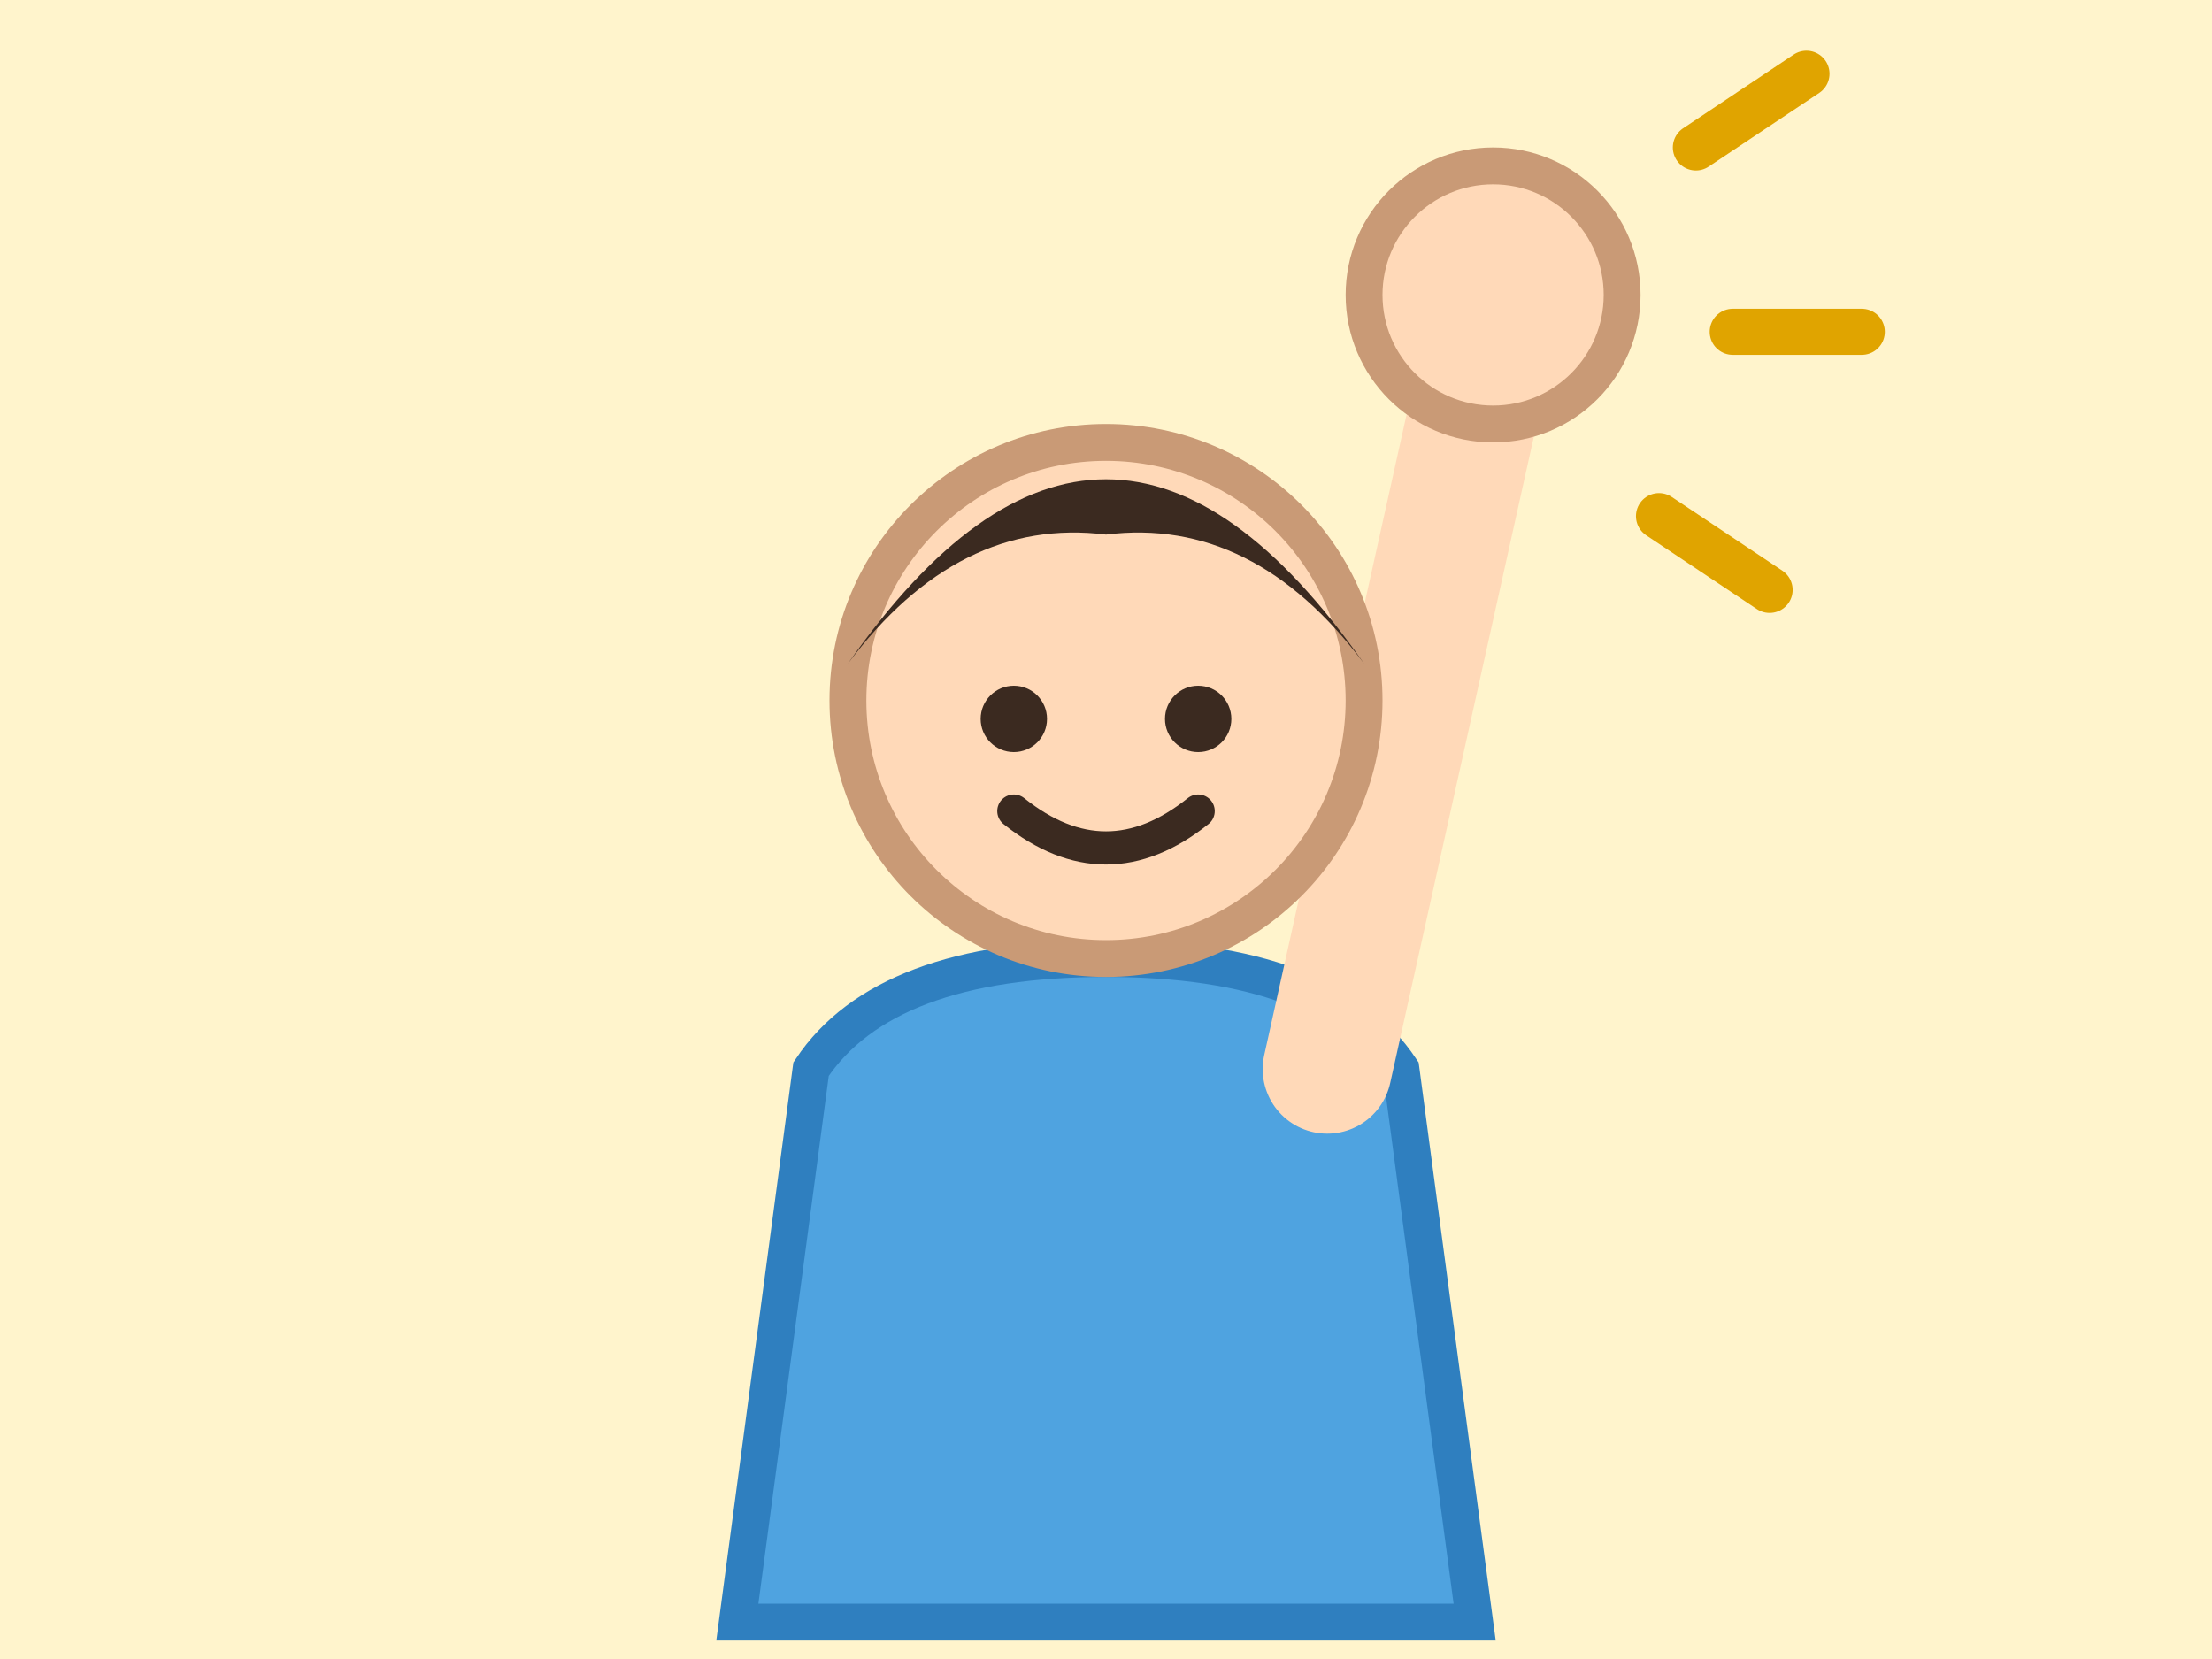
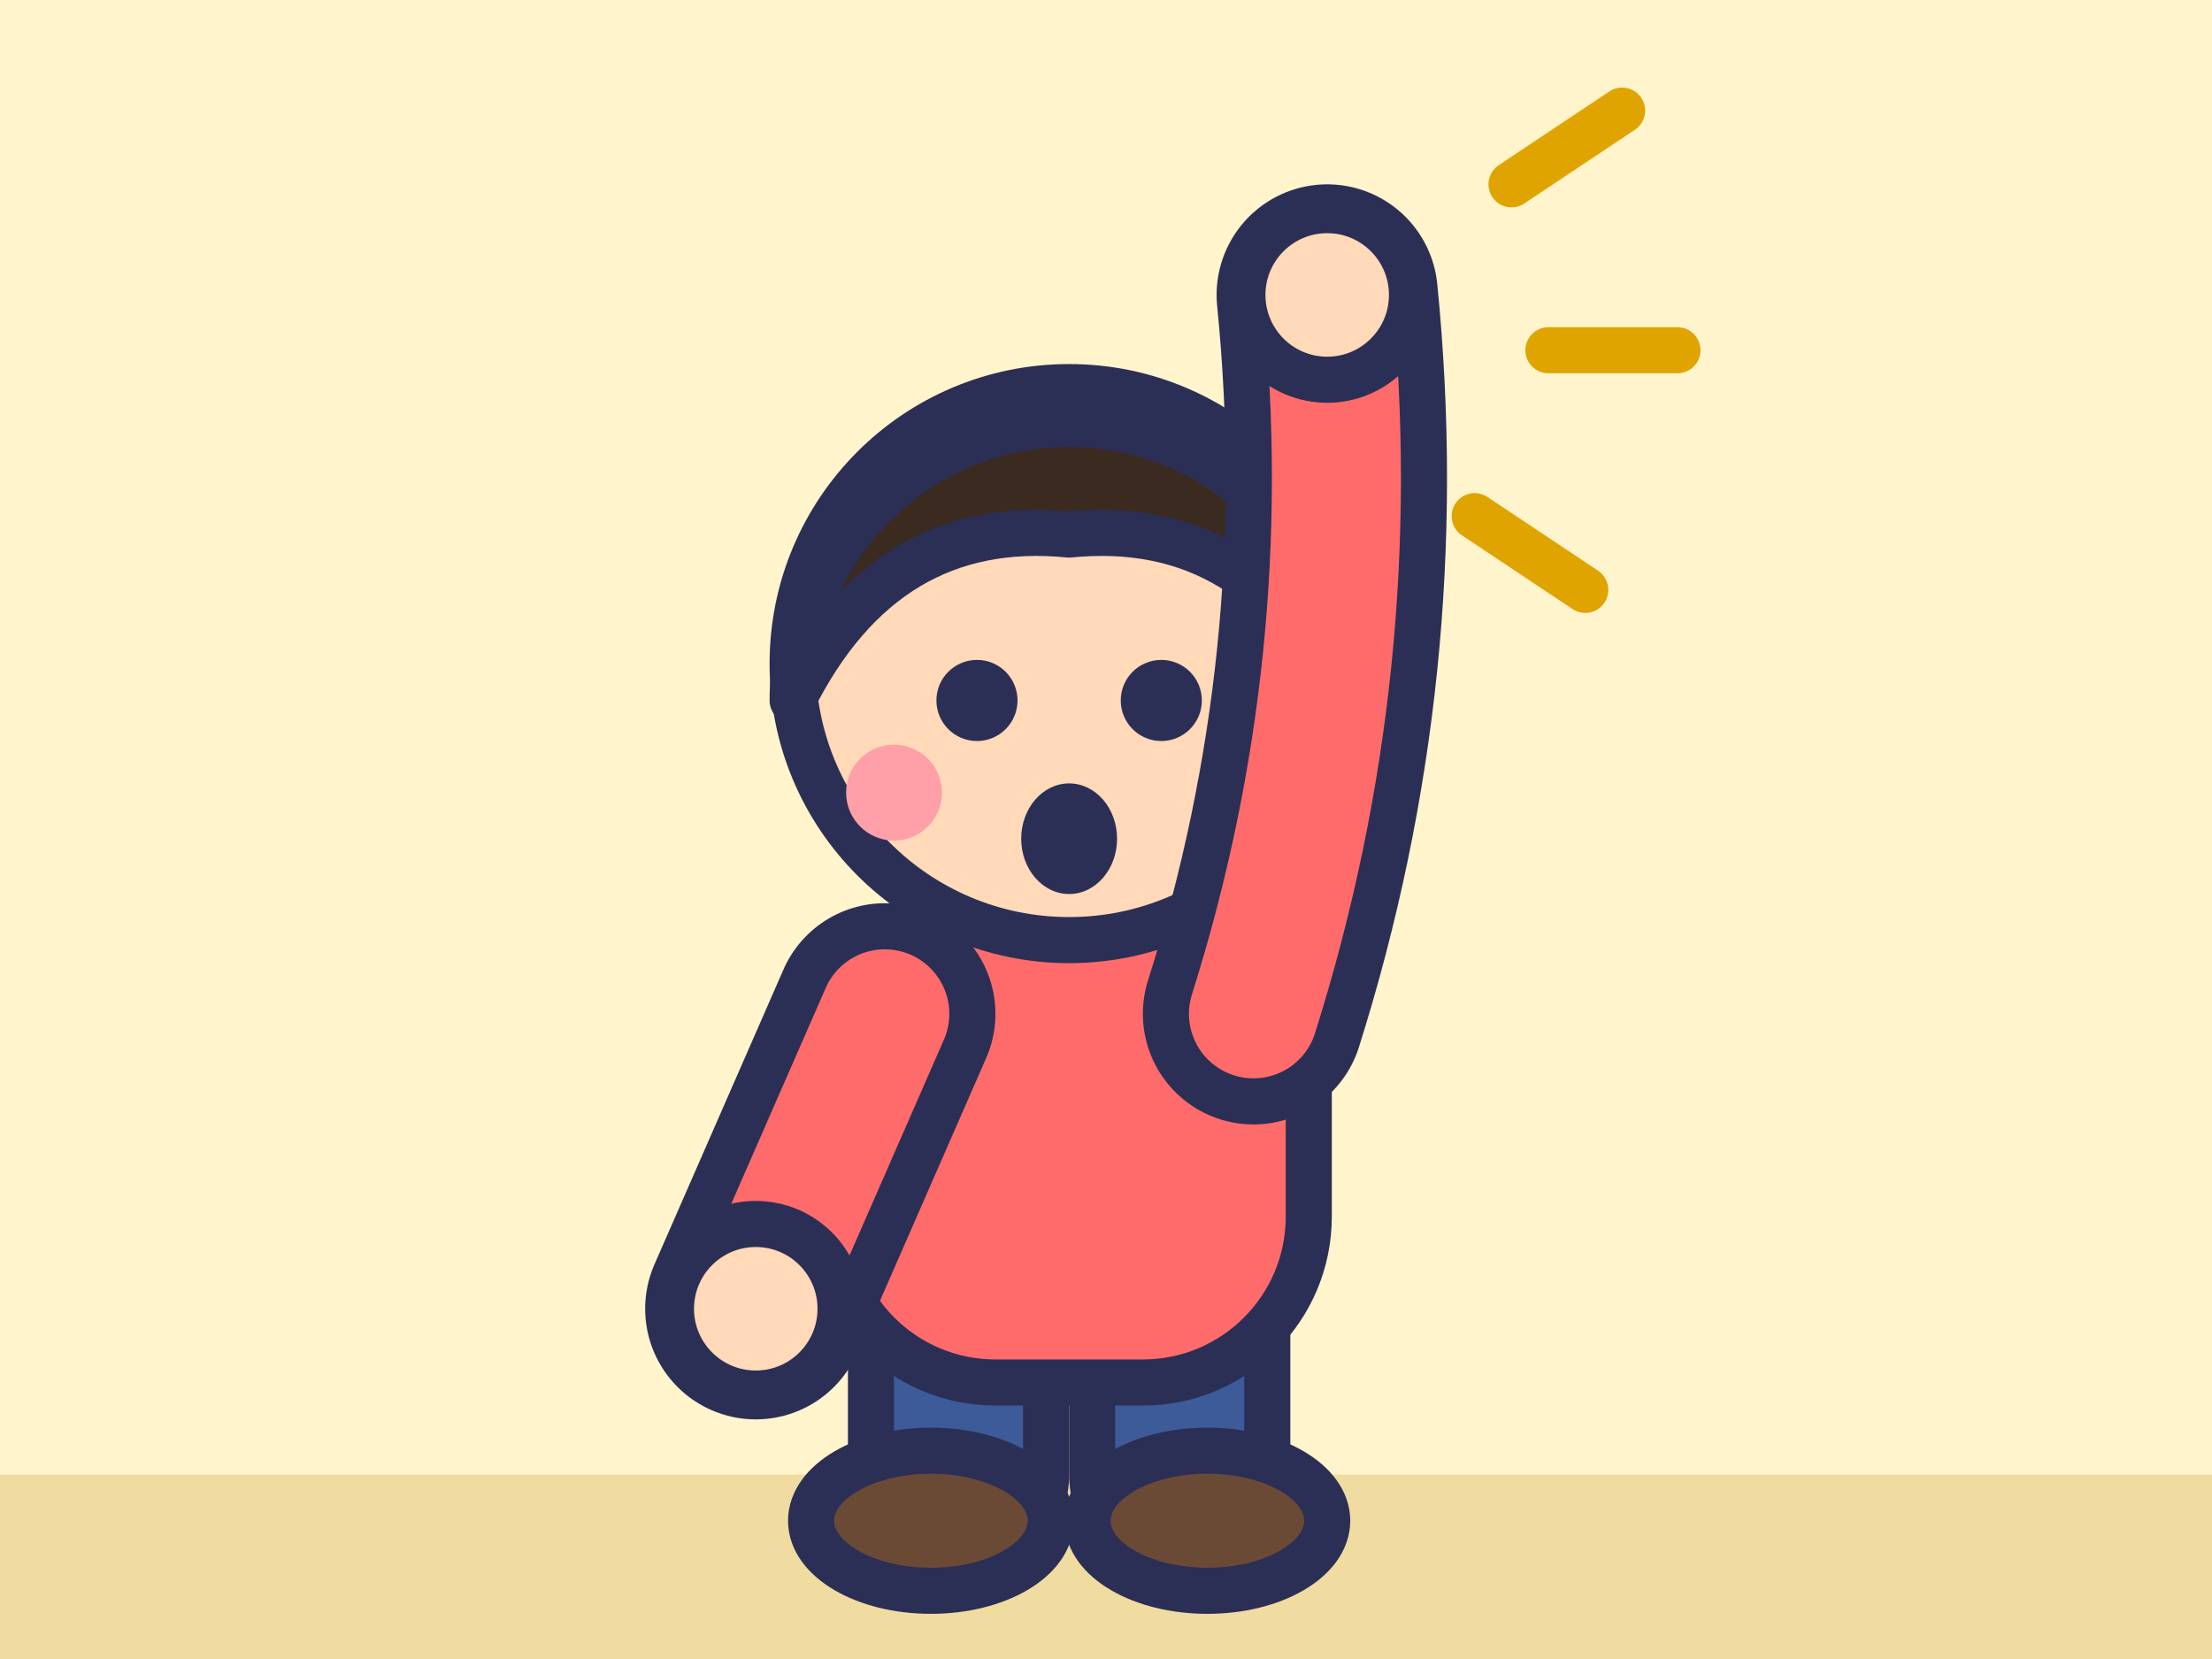
<svg xmlns="http://www.w3.org/2000/svg" viewBox="0 0 120 90" role="img" aria-label="A child raises a hand: excuse me">
  <rect width="120" height="90" fill="#fff4cc" />
-   <path d="M40 88 L44 58 Q48 52 60 52 Q72 52 76 58 L80 88Z" fill="#4fa3e0" stroke="#2f7fbf" stroke-width="2" />
-   <path d="M72 58 L80 22" stroke="#ffd9b8" stroke-width="7" stroke-linecap="round" />
-   <circle cx="81" cy="16" r="7" fill="#ffd9b8" stroke="#c99a76" stroke-width="2" />
+   <rect y="80" width="120" height="10" fill="#f0dca0" />
+   <g transform="translate(58 86) scale(1.0)">
+     <path d="M-6 -14 L-6 -6" fill="none" stroke="#2b2f55" stroke-width="12.0" stroke-linecap="round" stroke-linejoin="round" />
+     <path d="M-6 -14 L-6 -6" fill="none" stroke="#3d5a99" stroke-width="7" stroke-linecap="round" stroke-linejoin="round" />
+     <path d="M6 -14 L6 -6" fill="none" stroke="#2b2f55" stroke-width="12.0" stroke-linecap="round" stroke-linejoin="round" />
+     <path d="M6 -14 L6 -6" fill="none" stroke="#3d5a99" stroke-width="7" stroke-linecap="round" stroke-linejoin="round" />
+     <ellipse cx="-7.5" cy="-3.5" rx="6.5" ry="3.8" fill="#6b4a35" stroke="#2b2f55" stroke-width="2.5" />
+     <ellipse cx="7.5" cy="-3.5" rx="6.5" ry="3.8" fill="#6b4a35" stroke="#2b2f55" stroke-width="2.5" />
+     <rect x="-13" y="-37" width="26" height="26" rx="9" fill="#ff6b6b" stroke="#2b2f55" stroke-width="2.5" />
+     <g transform="translate(0 -50) rotate(0)">
+       <circle r="15" fill="#ffd9b8" stroke="#2b2f55" stroke-width="2.5" />
+       <path d="M-15 2 A15 15 0 1 1 15 2 Q10 -8 0 -7 Q-10 -8 -15 2Z" fill="#3b2a20" stroke="#2b2f55" stroke-width="2.5" stroke-linejoin="round" />
+       <circle cx="-5" cy="2" r="2.2" fill="#2b2f55" />
+       <circle cx="5" cy="2" r="2.2" fill="#2b2f55" />
+       <circle cx="-9.5" cy="7" r="2.6" fill="#ff9fa8" />
+       <circle cx="9.5" cy="7" r="2.6" fill="#ff9fa8" />
+       <ellipse cx="0" cy="9.5" rx="2.6" ry="3" fill="#2b2f55" />
+     </g>
+     <path d="M-10 -31 L-17 -15" fill="none" stroke="#2b2f55" stroke-width="12.0" stroke-linecap="round" stroke-linejoin="round" />
+     <path d="M-10 -31 L-17 -15" fill="none" stroke="#ff6b6b" stroke-width="7" stroke-linecap="round" stroke-linejoin="round" />
+     <circle cx="-17" cy="-15" r="4.6" fill="#ffd9b8" stroke="#2b2f55" stroke-width="2.5" />
+     <path d="M10 -31 Q16 -50 14 -70" fill="none" stroke="#2b2f55" stroke-width="12.0" stroke-linecap="round" stroke-linejoin="round" />
+     <path d="M10 -31 Q16 -50 14 -70" fill="none" stroke="#ff6b6b" stroke-width="7" stroke-linecap="round" stroke-linejoin="round" />
+     <circle cx="14" cy="-70" r="4.6" fill="#ffd9b8" stroke="#2b2f55" stroke-width="2.5" />
+   </g>
  <g stroke="#e0a400" stroke-width="2.5" stroke-linecap="round">
-     <path d="M92 8 L98 4 M94 18 H101 M90 28 L96 32" />
+     <path d="M82 10 L88 6 M84 19 H91 M80 28 L86 32" />
  </g>
-   <circle cx="60" cy="38" r="14" fill="#ffd9b8" stroke="#c99a76" stroke-width="2" />
-   <path d="M46 36 Q60 16 74 36 Q68 28 60 29 Q52 28 46 36Z" fill="#3b2a20" />
-   <circle cx="55" cy="39" r="1.8" fill="#3b2a20" />
-   <circle cx="65" cy="39" r="1.8" fill="#3b2a20" />
-   <path d="M55 44 Q60 48 65 44" fill="none" stroke="#3b2a20" stroke-width="1.8" stroke-linecap="round" />
</svg>
